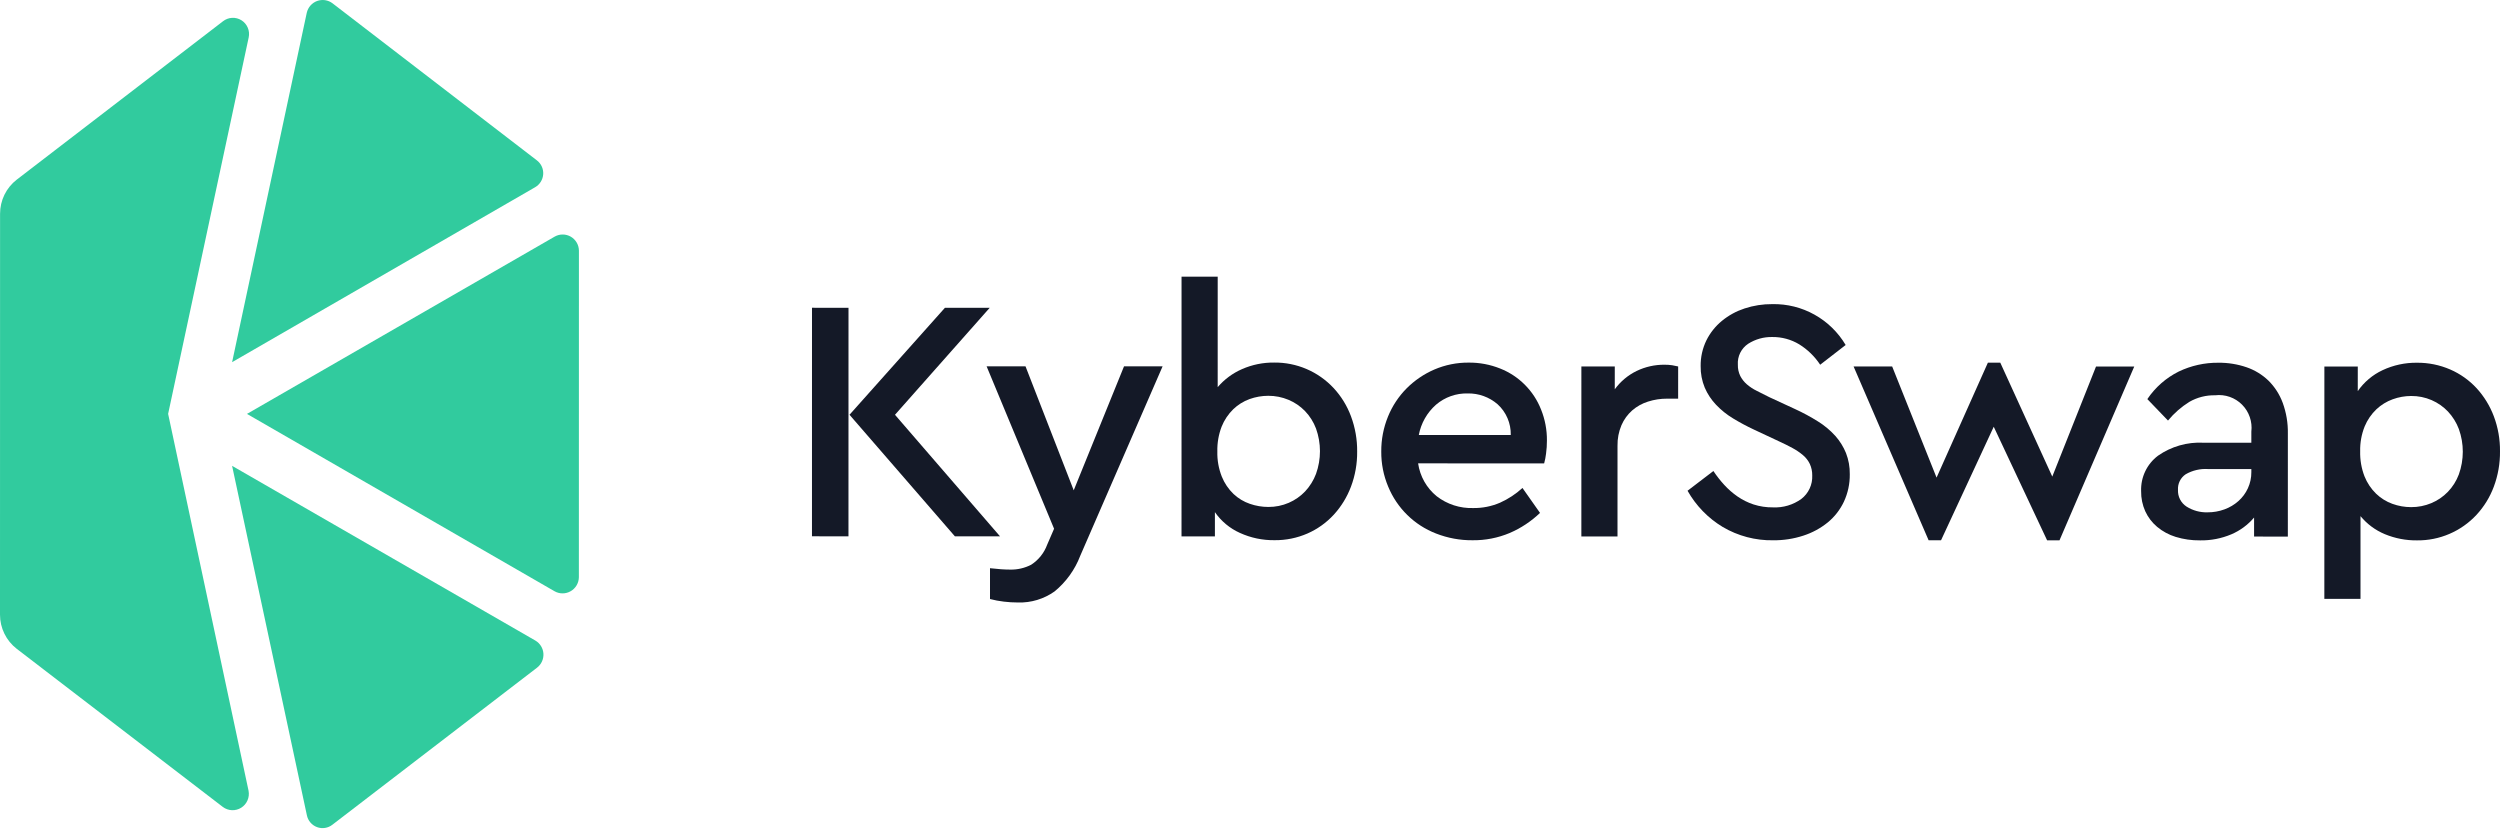
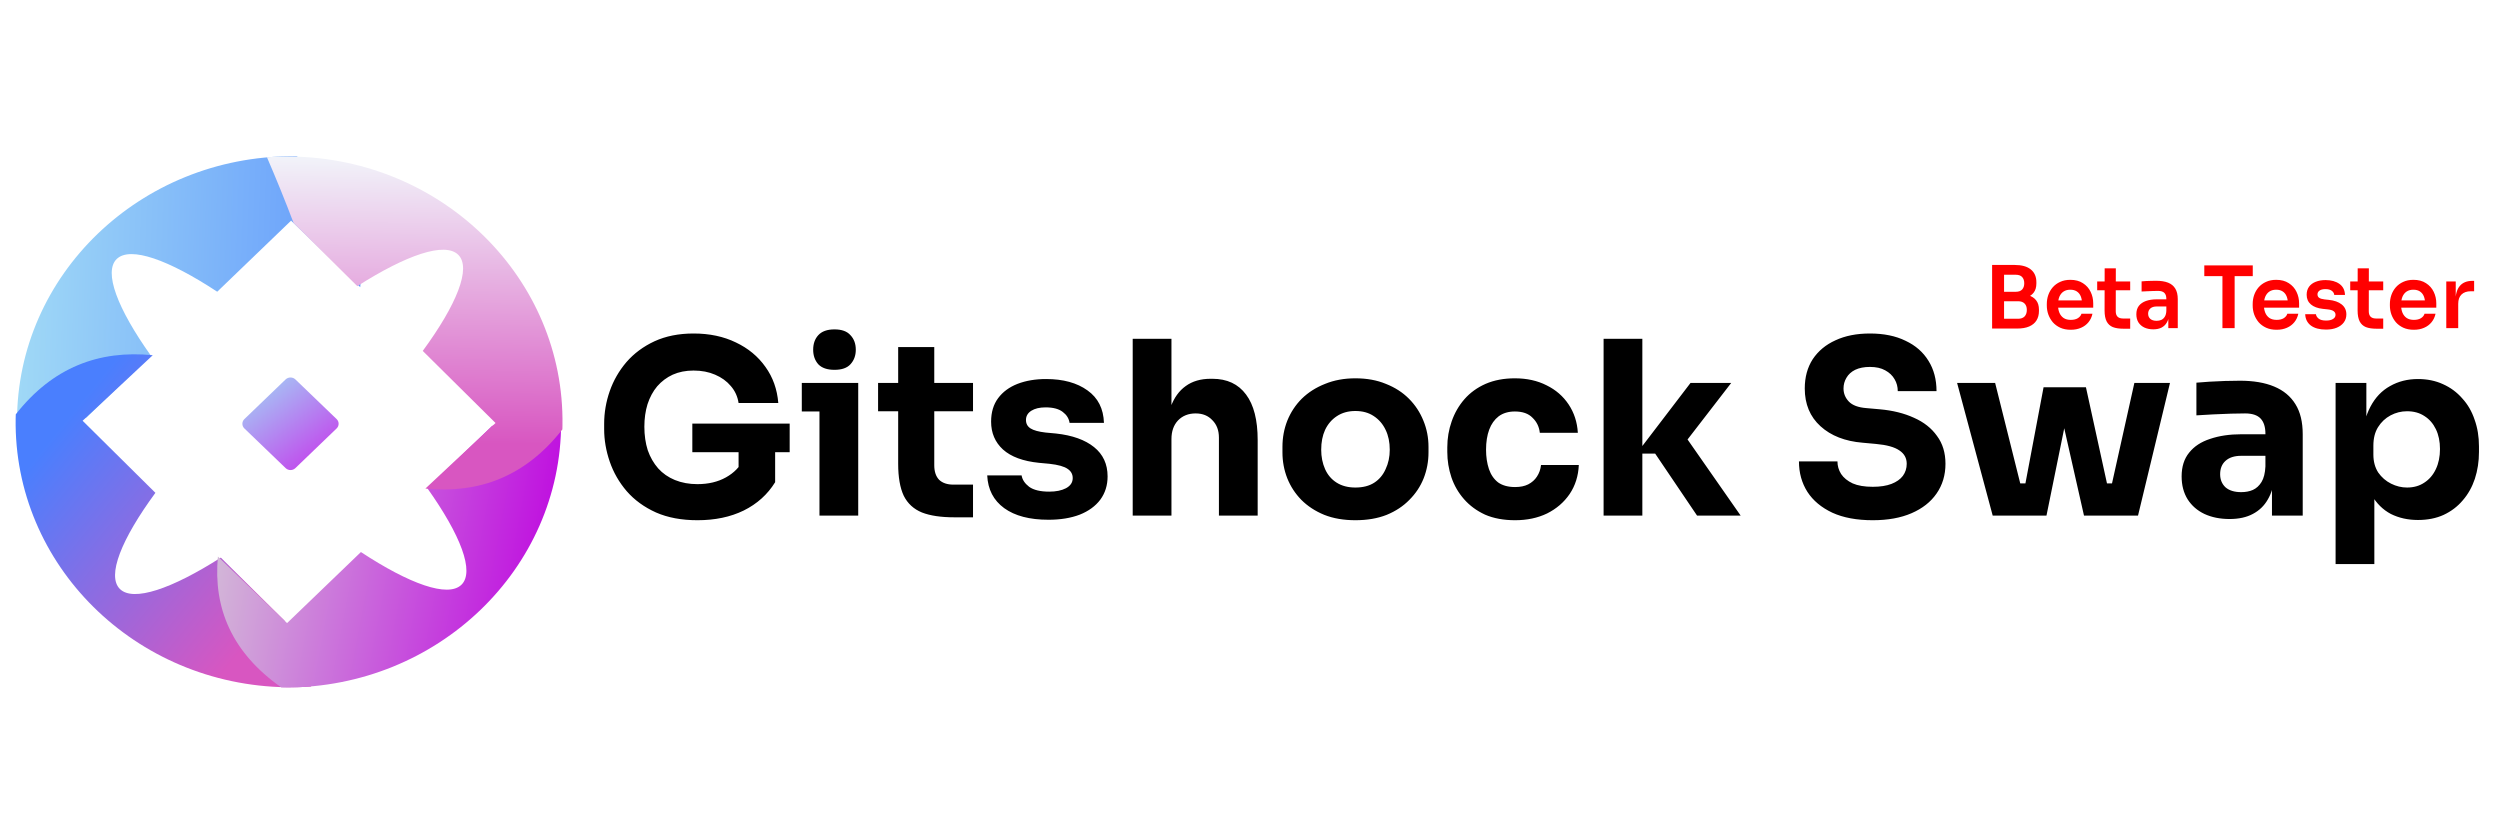
<svg xmlns="http://www.w3.org/2000/svg" width="160" height="53" viewBox="0 0 160 53" fill="none">
-   <path d="M15.806 26.49L35.491 37.84C35.649 37.93 35.827 37.977 36.008 37.976C36.188 37.975 36.366 37.928 36.523 37.837C36.68 37.747 36.811 37.617 36.903 37.461C36.995 37.304 37.045 37.126 37.048 36.944L37.051 16.042C37.049 15.86 37 15.681 36.908 15.524C36.816 15.367 36.685 15.237 36.528 15.146C36.371 15.056 36.193 15.008 36.012 15.008C35.831 15.008 35.652 15.055 35.495 15.146L15.806 26.49Z" fill="#31CB9E" />
-   <path d="M34.348 10.254L21.28 0.211C21.141 0.105 20.977 0.037 20.805 0.011C20.632 -0.014 20.456 0.004 20.292 0.064C20.129 0.125 19.983 0.225 19.867 0.357C19.752 0.489 19.672 0.647 19.633 0.818L14.855 23.178L34.242 11.986C34.392 11.901 34.518 11.78 34.609 11.634C34.701 11.488 34.754 11.321 34.765 11.149C34.776 10.976 34.743 10.804 34.67 10.648C34.597 10.491 34.486 10.356 34.348 10.254Z" fill="#31CB9E" />
-   <path d="M21.271 52.784L34.372 42.73C34.508 42.626 34.616 42.489 34.686 42.334C34.757 42.178 34.789 42.007 34.779 41.835C34.768 41.664 34.716 41.498 34.627 41.352C34.537 41.206 34.414 41.085 34.267 40.998L14.854 29.814L19.64 52.176C19.674 52.347 19.752 52.507 19.866 52.64C19.979 52.772 20.124 52.874 20.288 52.935C20.451 52.996 20.627 53.014 20.799 52.987C20.971 52.961 21.133 52.891 21.271 52.784Z" fill="#31CB9E" />
-   <path d="M10.76 26.488L15.916 2.396C15.961 2.188 15.94 1.97 15.857 1.774C15.775 1.577 15.634 1.411 15.454 1.298C15.274 1.185 15.063 1.13 14.851 1.142C14.639 1.154 14.436 1.231 14.269 1.363L1.077 11.493C0.743 11.75 0.472 12.081 0.286 12.46C0.1 12.84 0.004 13.257 0.004 13.68L4.37658e-06 39.337C-0.001 39.76 0.096 40.178 0.282 40.557C0.468 40.937 0.738 41.268 1.072 41.525L14.261 51.644C14.429 51.77 14.631 51.843 14.841 51.852C15.05 51.861 15.258 51.806 15.436 51.695C15.614 51.583 15.755 51.42 15.839 51.226C15.923 51.033 15.947 50.819 15.908 50.611L10.76 26.488Z" fill="#31CB9E" />
-   <path d="M113.428 19.464C114.37 19.445 115.301 19.676 116.125 20.136C116.95 20.595 117.639 21.266 118.122 22.08L116.491 23.343C116.143 22.814 115.684 22.368 115.146 22.035C114.627 21.723 114.032 21.562 113.427 21.569C112.882 21.557 112.345 21.707 111.884 22.001C111.666 22.146 111.49 22.346 111.373 22.582C111.257 22.817 111.205 23.079 111.223 23.342C111.216 23.591 111.269 23.838 111.377 24.062C111.482 24.264 111.624 24.445 111.795 24.594C111.99 24.761 112.204 24.903 112.435 25.015C112.684 25.141 112.956 25.278 113.25 25.425L114.881 26.179C115.39 26.412 115.884 26.678 116.358 26.977C116.766 27.23 117.137 27.54 117.46 27.897C117.748 28.221 117.979 28.592 118.143 28.994C118.31 29.425 118.393 29.884 118.386 30.346C118.395 30.954 118.266 31.556 118.01 32.108C117.767 32.623 117.413 33.077 116.974 33.437C116.512 33.811 115.985 34.096 115.42 34.279C114.797 34.483 114.146 34.584 113.491 34.578C112.354 34.599 111.232 34.304 110.251 33.724C109.315 33.16 108.541 32.362 108.003 31.408L109.657 30.145C109.865 30.458 110.097 30.755 110.351 31.032C110.605 31.31 110.89 31.559 111.199 31.774C111.515 31.992 111.86 32.164 112.224 32.284C112.626 32.414 113.047 32.477 113.47 32.472C114.119 32.503 114.76 32.312 115.288 31.93C115.514 31.755 115.696 31.528 115.817 31.267C115.938 31.007 115.995 30.721 115.983 30.434C115.988 30.178 115.935 29.924 115.829 29.692C115.723 29.474 115.573 29.281 115.387 29.126C115.179 28.952 114.954 28.8 114.715 28.672C114.458 28.532 114.168 28.388 113.845 28.24L112.236 27.486C111.783 27.274 111.342 27.037 110.914 26.777C110.517 26.538 110.154 26.247 109.834 25.912C109.529 25.593 109.282 25.221 109.106 24.815C108.924 24.377 108.834 23.905 108.842 23.43C108.834 22.862 108.959 22.301 109.206 21.79C109.445 21.307 109.783 20.881 110.198 20.539C110.63 20.184 111.123 19.914 111.653 19.741C112.226 19.553 112.825 19.459 113.428 19.464Z" fill="#141927" />
-   <path d="M131.346 30.502L134.146 23.456L136.593 23.456L131.808 34.58H131.015L127.599 27.311L124.226 34.579H123.432L118.629 23.453L121.098 23.453L123.94 30.567L127.225 23.211H128.018L131.346 30.502Z" fill="#141927" />
-   <path d="M141.971 23.215C142.585 23.208 143.197 23.305 143.778 23.504C144.301 23.683 144.778 23.974 145.178 24.357C145.582 24.757 145.894 25.241 146.092 25.776C146.324 26.41 146.436 27.083 146.423 27.759L146.422 34.341L144.261 34.34V33.122C143.867 33.589 143.368 33.957 142.807 34.196C142.172 34.464 141.489 34.596 140.801 34.584C140.275 34.59 139.75 34.515 139.247 34.362C138.812 34.229 138.407 34.011 138.057 33.719C137.733 33.447 137.473 33.106 137.296 32.721C137.116 32.318 137.025 31.879 137.032 31.436C137.016 30.998 137.105 30.562 137.294 30.166C137.482 29.771 137.763 29.427 138.112 29.165C138.964 28.571 139.987 28.279 141.022 28.334L144.086 28.335L144.086 27.625C144.124 27.311 144.089 26.992 143.986 26.692C143.883 26.393 143.714 26.121 143.491 25.897C143.268 25.673 142.998 25.503 142.7 25.399C142.402 25.295 142.085 25.261 141.772 25.298C141.193 25.285 140.622 25.43 140.119 25.719C139.602 26.041 139.14 26.445 138.752 26.916L137.43 25.542C137.936 24.79 138.627 24.183 139.436 23.78C140.228 23.4 141.094 23.207 141.971 23.215ZM141.286 32.789C141.654 32.791 142.02 32.727 142.366 32.6C142.694 32.481 142.997 32.301 143.258 32.069C143.515 31.841 143.722 31.562 143.865 31.249C144.013 30.926 144.089 30.574 144.086 30.218V30.019L141.308 30.019C140.812 29.988 140.318 30.104 139.887 30.351C139.724 30.459 139.593 30.608 139.506 30.783C139.419 30.958 139.379 31.153 139.391 31.348C139.38 31.56 139.426 31.771 139.522 31.96C139.619 32.149 139.764 32.308 139.941 32.423C140.343 32.676 140.811 32.804 141.286 32.789H141.286Z" fill="#141927" />
-   <path d="M154.689 23.215C155.42 23.209 156.145 23.356 156.816 23.648C157.454 23.925 158.028 24.333 158.502 24.845C158.98 25.367 159.354 25.977 159.604 26.64C159.874 27.358 160.008 28.121 160 28.889C160.007 29.661 159.873 30.427 159.603 31.15C159.354 31.819 158.975 32.433 158.49 32.956C158.003 33.477 157.413 33.891 156.759 34.171C156.104 34.452 155.399 34.592 154.687 34.584C153.981 34.592 153.279 34.456 152.626 34.185C152.022 33.934 151.489 33.538 151.072 33.032L151.072 38.328L148.758 38.328L148.76 23.458L150.898 23.458L150.897 25.032C151.299 24.452 151.847 23.989 152.485 23.691C153.175 23.368 153.928 23.205 154.689 23.215ZM154.314 25.343C153.912 25.344 153.513 25.415 153.135 25.553C152.746 25.693 152.389 25.912 152.088 26.196C151.765 26.505 151.509 26.878 151.338 27.292C151.135 27.799 151.038 28.342 151.051 28.888C151.038 29.433 151.131 29.975 151.327 30.483C151.493 30.901 151.744 31.278 152.065 31.592C152.364 31.881 152.72 32.104 153.111 32.245C153.497 32.385 153.903 32.457 154.313 32.456C154.755 32.459 155.194 32.372 155.602 32.202C156 32.036 156.36 31.791 156.661 31.481C156.969 31.16 157.209 30.78 157.366 30.363C157.703 29.424 157.704 28.398 157.367 27.459C157.21 27.044 156.974 26.664 156.672 26.34C156.376 26.028 156.02 25.78 155.626 25.609C155.212 25.429 154.765 25.339 154.314 25.343V25.343Z" fill="#141927" />
-   <path d="M54.302 34.324L51.966 34.323L51.968 19.697L54.304 19.698L54.302 34.324ZM57.279 26.546L64.001 34.325L61.113 34.325L54.369 26.545L60.476 19.698L63.342 19.699L57.279 26.546Z" fill="#141927" />
-   <path d="M69.136 35.569C68.796 36.46 68.229 37.247 67.493 37.851C66.808 38.337 65.984 38.586 65.146 38.559C64.844 38.559 64.542 38.54 64.242 38.504C63.945 38.469 63.65 38.413 63.36 38.338V36.365C63.625 36.395 63.86 36.417 64.066 36.432C64.272 36.446 64.47 36.454 64.661 36.454C65.124 36.463 65.582 36.356 65.994 36.144C66.466 35.839 66.826 35.388 67.02 34.859L67.461 33.84L63.143 23.445L65.633 23.446L68.718 31.38L71.937 23.447L74.406 23.447L69.136 35.569Z" fill="#141927" />
-   <path d="M77.932 24.777C78.357 24.28 78.888 23.886 79.486 23.625C80.136 23.339 80.838 23.195 81.547 23.204C82.259 23.196 82.964 23.337 83.618 23.617C84.273 23.898 84.862 24.312 85.349 24.833C85.835 25.356 86.213 25.97 86.462 26.64C86.731 27.362 86.866 28.129 86.858 28.9C86.866 29.668 86.732 30.431 86.461 31.149C86.211 31.813 85.837 32.422 85.359 32.944C84.888 33.454 84.318 33.861 83.684 34.141C83.016 34.433 82.295 34.58 81.568 34.572C80.804 34.582 80.048 34.423 79.353 34.106C78.71 33.818 78.157 33.358 77.754 32.777V34.328L75.617 34.328L75.619 17.707L77.933 17.707L77.932 24.777ZM81.172 25.331C80.763 25.331 80.356 25.402 79.971 25.541C79.58 25.683 79.223 25.906 78.924 26.195C78.603 26.509 78.352 26.886 78.185 27.303C77.99 27.811 77.896 28.354 77.91 28.899C77.896 29.448 77.994 29.995 78.196 30.505C78.365 30.924 78.62 31.302 78.945 31.614C79.245 31.897 79.602 32.112 79.992 32.245C80.371 32.377 80.77 32.444 81.171 32.445C81.622 32.449 82.069 32.358 82.483 32.179C82.877 32.009 83.233 31.76 83.53 31.448C83.832 31.124 84.068 30.744 84.225 30.329C84.562 29.391 84.562 28.364 84.225 27.426C84.068 27.009 83.828 26.628 83.52 26.307C83.219 25.997 82.859 25.752 82.462 25.587C82.053 25.416 81.615 25.329 81.172 25.331V25.331Z" fill="#141927" />
-   <path d="M94.001 23.207C94.687 23.201 95.368 23.329 96.006 23.584C96.599 23.817 97.138 24.171 97.589 24.623C98.04 25.075 98.394 25.615 98.628 26.211C98.882 26.841 99.009 27.515 99.003 28.194C99.004 28.476 98.985 28.757 98.947 29.036C98.922 29.246 98.881 29.453 98.826 29.657L90.759 29.655C90.878 30.483 91.303 31.235 91.95 31.761C92.618 32.276 93.443 32.542 94.285 32.515C94.876 32.523 95.462 32.406 96.004 32.172C96.529 31.936 97.013 31.618 97.438 31.23L98.561 32.826C97.996 33.367 97.339 33.802 96.622 34.111C95.868 34.428 95.058 34.586 94.241 34.576C93.442 34.583 92.649 34.436 91.904 34.144C91.218 33.878 90.592 33.475 90.066 32.959C89.539 32.442 89.123 31.823 88.842 31.14C88.545 30.432 88.395 29.67 88.401 28.902C88.395 28.134 88.541 27.373 88.831 26.663C89.105 25.988 89.509 25.374 90.021 24.858C90.531 24.346 91.134 23.936 91.796 23.65C92.492 23.351 93.243 23.2 94.001 23.207ZM93.933 25.18C93.192 25.161 92.471 25.417 91.906 25.9C91.333 26.404 90.945 27.086 90.804 27.838L96.689 27.839C96.697 27.468 96.626 27.1 96.479 26.76C96.333 26.419 96.115 26.114 95.84 25.867C95.31 25.411 94.631 25.166 93.933 25.18Z" fill="#141927" />
-   <path d="M106.52 23.342C106.686 23.34 106.852 23.352 107.016 23.375C107.156 23.397 107.284 23.423 107.402 23.453L107.401 25.514L106.696 25.514C106.281 25.512 105.868 25.575 105.473 25.702C105.1 25.818 104.755 26.011 104.459 26.267C104.165 26.527 103.932 26.848 103.775 27.209C103.598 27.625 103.512 28.075 103.521 28.527L103.52 34.333L101.207 34.333L101.208 23.452L103.346 23.452L103.345 24.915C103.709 24.414 104.19 24.011 104.746 23.741C105.3 23.474 105.906 23.338 106.52 23.342Z" fill="#141927" />
+   <path d="M44.634 33.294C43.621 33.294 42.738 33.129 41.983 32.798C41.229 32.458 40.604 32.003 40.108 31.434C39.622 30.866 39.261 30.236 39.023 29.544C38.785 28.851 38.666 28.159 38.666 27.466V27.125C38.666 26.413 38.785 25.715 39.023 25.033C39.261 24.351 39.617 23.731 40.093 23.173C40.578 22.615 41.178 22.171 41.891 21.84C42.614 21.509 43.446 21.344 44.386 21.344C45.409 21.344 46.313 21.535 47.099 21.918C47.884 22.29 48.514 22.811 48.989 23.483C49.465 24.144 49.739 24.914 49.811 25.793H47.269C47.207 25.379 47.042 25.017 46.773 24.707C46.515 24.398 46.179 24.155 45.766 23.979C45.362 23.803 44.903 23.715 44.386 23.715C43.89 23.715 43.446 23.803 43.053 23.979C42.671 24.155 42.34 24.403 42.061 24.723C41.792 25.043 41.586 25.426 41.441 25.87C41.307 26.304 41.239 26.785 41.239 27.311C41.239 27.859 41.312 28.36 41.456 28.815C41.611 29.259 41.834 29.647 42.123 29.977C42.412 30.298 42.769 30.546 43.193 30.721C43.627 30.897 44.107 30.985 44.634 30.985C45.337 30.985 45.946 30.84 46.463 30.551C46.98 30.262 47.352 29.879 47.579 29.404L47.269 31.14V28.443H49.609V30.861C49.124 31.646 48.452 32.251 47.594 32.675C46.747 33.088 45.76 33.294 44.634 33.294ZM44.309 28.939V27.11H50.539V28.939H44.309ZM52.446 33V24.506H54.926V33H52.446ZM51.315 26.335V24.506H54.926V26.335H51.315ZM53.407 23.669C52.942 23.669 52.596 23.55 52.369 23.312C52.152 23.064 52.043 22.755 52.043 22.383C52.043 22 52.152 21.69 52.369 21.453C52.596 21.204 52.942 21.081 53.407 21.081C53.872 21.081 54.213 21.204 54.43 21.453C54.657 21.69 54.771 22 54.771 22.383C54.771 22.755 54.657 23.064 54.43 23.312C54.213 23.55 53.872 23.669 53.407 23.669ZM61.079 33.108C60.222 33.108 59.529 33.005 59.002 32.798C58.475 32.581 58.088 32.225 57.84 31.729C57.602 31.223 57.483 30.541 57.483 29.683V22.212H59.793V29.776C59.793 30.179 59.896 30.489 60.103 30.706C60.32 30.913 60.625 31.016 61.017 31.016H62.273V33.108H61.079ZM56.197 26.32V24.506H62.273V26.32H56.197ZM67.104 33.264C65.895 33.264 64.95 33.016 64.267 32.52C63.586 32.023 63.224 31.326 63.182 30.427H65.383C65.425 30.696 65.585 30.939 65.864 31.155C66.153 31.362 66.582 31.465 67.15 31.465C67.585 31.465 67.941 31.393 68.22 31.248C68.509 31.093 68.654 30.877 68.654 30.598C68.654 30.349 68.546 30.153 68.329 30.009C68.112 29.854 67.724 29.745 67.166 29.683L66.499 29.621C65.477 29.518 64.707 29.233 64.19 28.768C63.684 28.303 63.431 27.709 63.431 26.986C63.431 26.387 63.58 25.886 63.88 25.483C64.18 25.079 64.593 24.775 65.12 24.568C65.657 24.361 66.267 24.258 66.949 24.258C68.044 24.258 68.928 24.501 69.6 24.986C70.271 25.462 70.623 26.154 70.653 27.064H68.453C68.411 26.785 68.266 26.552 68.019 26.366C67.77 26.17 67.404 26.072 66.918 26.072C66.536 26.072 66.231 26.144 66.004 26.288C65.776 26.433 65.662 26.63 65.662 26.878C65.662 27.115 65.761 27.296 65.957 27.42C66.153 27.544 66.474 27.632 66.918 27.683L67.585 27.745C68.628 27.859 69.439 28.148 70.018 28.613C70.597 29.078 70.886 29.704 70.886 30.489C70.886 31.057 70.731 31.553 70.421 31.977C70.111 32.39 69.672 32.711 69.103 32.938C68.535 33.155 67.869 33.264 67.104 33.264ZM72.493 33V21.685H74.973V28.21H74.601C74.601 27.353 74.709 26.63 74.926 26.041C75.143 25.451 75.464 25.007 75.887 24.707C76.311 24.398 76.843 24.242 77.484 24.242H77.592C78.533 24.242 79.251 24.578 79.747 25.25C80.243 25.911 80.491 26.883 80.491 28.164V33H78.011V28.009C78.011 27.544 77.871 27.172 77.592 26.893C77.324 26.604 76.967 26.459 76.523 26.459C76.058 26.459 75.681 26.609 75.391 26.909C75.112 27.208 74.973 27.606 74.973 28.102V33H72.493ZM86.743 33.294C85.999 33.294 85.337 33.181 84.759 32.953C84.18 32.716 83.689 32.395 83.286 31.992C82.894 31.59 82.594 31.13 82.387 30.613C82.18 30.086 82.077 29.533 82.077 28.954V28.598C82.077 28.009 82.18 27.451 82.387 26.924C82.604 26.387 82.914 25.916 83.317 25.514C83.731 25.11 84.227 24.795 84.805 24.568C85.384 24.33 86.03 24.212 86.743 24.212C87.476 24.212 88.127 24.33 88.696 24.568C89.274 24.795 89.765 25.11 90.168 25.514C90.571 25.916 90.881 26.387 91.098 26.924C91.315 27.451 91.424 28.009 91.424 28.598V28.954C91.424 29.533 91.32 30.086 91.114 30.613C90.907 31.13 90.602 31.59 90.199 31.992C89.806 32.395 89.321 32.716 88.742 32.953C88.163 33.181 87.497 33.294 86.743 33.294ZM86.743 31.202C87.228 31.202 87.631 31.099 87.952 30.892C88.272 30.685 88.515 30.396 88.68 30.024C88.856 29.652 88.944 29.239 88.944 28.784C88.944 28.298 88.856 27.875 88.68 27.513C88.504 27.141 88.251 26.846 87.921 26.63C87.6 26.413 87.208 26.304 86.743 26.304C86.288 26.304 85.895 26.413 85.565 26.63C85.234 26.846 84.981 27.141 84.805 27.513C84.64 27.875 84.557 28.298 84.557 28.784C84.557 29.239 84.64 29.652 84.805 30.024C84.971 30.396 85.219 30.685 85.549 30.892C85.88 31.099 86.278 31.202 86.743 31.202ZM96.967 33.294C96.234 33.294 95.593 33.176 95.045 32.938C94.508 32.69 94.059 32.359 93.697 31.946C93.335 31.533 93.067 31.068 92.891 30.551C92.715 30.024 92.627 29.482 92.627 28.924V28.629C92.627 28.05 92.72 27.497 92.906 26.971C93.092 26.433 93.366 25.958 93.728 25.544C94.09 25.131 94.539 24.806 95.076 24.568C95.624 24.33 96.249 24.212 96.952 24.212C97.717 24.212 98.393 24.361 98.982 24.661C99.571 24.95 100.042 25.358 100.393 25.886C100.744 26.413 100.941 27.017 100.982 27.699H98.548C98.507 27.317 98.352 26.996 98.083 26.738C97.825 26.469 97.448 26.335 96.952 26.335C96.539 26.335 96.192 26.438 95.913 26.645C95.645 26.852 95.443 27.136 95.309 27.497C95.175 27.859 95.107 28.288 95.107 28.784C95.107 29.239 95.169 29.652 95.293 30.024C95.417 30.386 95.614 30.67 95.882 30.877C96.161 31.073 96.523 31.171 96.967 31.171C97.298 31.171 97.577 31.114 97.804 31C98.042 30.877 98.228 30.711 98.362 30.505C98.507 30.288 98.595 30.04 98.626 29.761H101.044C101.013 30.463 100.817 31.083 100.455 31.62C100.093 32.148 99.613 32.561 99.013 32.861C98.414 33.15 97.732 33.294 96.967 33.294ZM108.613 33L105.932 29.032H104.738L108.195 24.506H110.799L107.544 28.722L107.575 27.513L111.403 33H108.613ZM102.63 33V21.685H105.11V33H102.63ZM119.86 33.294C118.837 33.294 117.975 33.134 117.272 32.814C116.569 32.483 116.037 32.039 115.675 31.481C115.314 30.913 115.133 30.262 115.133 29.528H117.597C117.597 29.817 117.675 30.086 117.83 30.334C117.995 30.582 118.243 30.784 118.574 30.939C118.905 31.083 119.333 31.155 119.86 31.155C120.336 31.155 120.734 31.093 121.054 30.97C121.374 30.846 121.617 30.675 121.782 30.458C121.948 30.231 122.03 29.972 122.03 29.683C122.03 29.321 121.875 29.037 121.565 28.831C121.255 28.613 120.754 28.474 120.062 28.412L119.209 28.334C118.083 28.241 117.184 27.89 116.512 27.28C115.841 26.671 115.505 25.865 115.505 24.863C115.505 24.139 115.675 23.514 116.016 22.987C116.368 22.46 116.853 22.057 117.473 21.778C118.093 21.489 118.827 21.344 119.674 21.344C120.563 21.344 121.323 21.499 121.953 21.809C122.594 22.109 123.084 22.538 123.425 23.096C123.766 23.643 123.937 24.289 123.937 25.033H121.457C121.457 24.754 121.39 24.501 121.255 24.273C121.121 24.036 120.92 23.845 120.651 23.7C120.393 23.555 120.067 23.483 119.674 23.483C119.302 23.483 118.987 23.545 118.729 23.669C118.481 23.793 118.295 23.963 118.171 24.18C118.047 24.387 117.985 24.614 117.985 24.863C117.985 25.183 118.099 25.462 118.326 25.7C118.553 25.937 118.925 26.077 119.442 26.118L120.31 26.195C121.137 26.268 121.865 26.449 122.495 26.738C123.126 27.017 123.617 27.404 123.968 27.901C124.33 28.386 124.51 28.98 124.51 29.683C124.51 30.406 124.319 31.042 123.937 31.59C123.565 32.127 123.033 32.545 122.34 32.845C121.648 33.145 120.821 33.294 119.86 33.294ZM129.238 33L130.788 24.785H133.5L135.298 33H133.376L131.532 24.847H132.632L130.974 33H129.238ZM128.649 33L128.633 30.939H130.338L130.354 33H128.649ZM127.533 33L125.254 24.506H127.688L129.811 33H127.533ZM134.012 33L134.027 30.939H135.732V33H134.012ZM134.709 33L136.6 24.506H138.879L136.833 33H134.709ZM145.406 33V30.489H144.987V27.761C144.987 27.327 144.884 27.002 144.677 26.785C144.47 26.567 144.14 26.459 143.685 26.459C143.458 26.459 143.158 26.464 142.786 26.474C142.414 26.485 142.032 26.5 141.639 26.521C141.246 26.542 140.89 26.562 140.57 26.583V24.491C140.807 24.47 141.086 24.449 141.407 24.428C141.727 24.408 142.058 24.392 142.399 24.382C142.74 24.372 143.06 24.366 143.36 24.366C144.228 24.366 144.956 24.491 145.545 24.738C146.144 24.986 146.599 25.364 146.909 25.87C147.219 26.366 147.374 27.007 147.374 27.792V33H145.406ZM142.693 33.217C142.083 33.217 141.546 33.108 141.081 32.892C140.626 32.675 140.27 32.364 140.012 31.962C139.753 31.548 139.624 31.057 139.624 30.489C139.624 29.869 139.784 29.363 140.105 28.97C140.425 28.567 140.874 28.273 141.453 28.087C142.032 27.89 142.698 27.792 143.453 27.792H145.266V29.172H143.437C143.003 29.172 142.667 29.28 142.43 29.497C142.202 29.704 142.089 29.988 142.089 30.349C142.089 30.691 142.202 30.97 142.43 31.186C142.667 31.393 143.003 31.497 143.437 31.497C143.716 31.497 143.964 31.45 144.181 31.357C144.408 31.254 144.594 31.083 144.739 30.846C144.884 30.608 144.966 30.277 144.987 29.854L145.576 30.474C145.524 31.062 145.38 31.558 145.142 31.962C144.915 32.364 144.594 32.675 144.181 32.892C143.778 33.108 143.282 33.217 142.693 33.217ZM149.478 36.1V24.506H151.447V28.18L151.183 28.164C151.225 27.317 151.4 26.604 151.71 26.025C152.02 25.436 152.439 24.997 152.966 24.707C153.493 24.408 154.087 24.258 154.748 24.258C155.337 24.258 155.869 24.366 156.345 24.584C156.83 24.8 157.244 25.105 157.585 25.498C157.936 25.88 158.2 26.335 158.375 26.862C158.561 27.379 158.654 27.947 158.654 28.567V28.924C158.654 29.533 158.566 30.107 158.391 30.644C158.215 31.171 157.957 31.631 157.616 32.023C157.285 32.416 156.877 32.726 156.391 32.953C155.916 33.17 155.368 33.279 154.748 33.279C154.108 33.279 153.529 33.15 153.012 32.892C152.506 32.623 152.098 32.22 151.788 31.683C151.478 31.135 151.307 30.442 151.276 29.605L151.958 30.535V36.1H149.478ZM154.051 31.202C154.474 31.202 154.841 31.099 155.151 30.892C155.472 30.685 155.72 30.396 155.895 30.024C156.071 29.652 156.159 29.223 156.159 28.738C156.159 28.252 156.071 27.828 155.895 27.466C155.72 27.105 155.477 26.826 155.167 26.63C154.857 26.423 154.485 26.32 154.051 26.32C153.679 26.32 153.327 26.407 152.997 26.583C152.666 26.759 152.397 27.012 152.191 27.343C151.994 27.663 151.896 28.055 151.896 28.52V29.094C151.896 29.538 152 29.921 152.206 30.241C152.423 30.551 152.697 30.789 153.028 30.954C153.358 31.119 153.699 31.202 154.051 31.202Z" fill="black" />
+   <path fill-rule="evenodd" clip-rule="evenodd" d="M18.713 10C18.808 10 18.901 10.003 18.995 10.004C22.157 12.229 23.361 15.068 23.056 18.38L18.629 14.122L13.902 18.67C10.791 16.624 8.337 15.742 7.473 16.573C6.609 17.404 7.526 19.764 9.654 22.757L5.518 26.735C4.068 27.265 2.607 27.84 1.158 28.44C1.114 27.949 1.089 27.453 1.089 26.951C1.089 17.589 8.979 10 18.713 10Z" fill="url(#paint0_linear_9_709)" />
+   <path fill-rule="evenodd" clip-rule="evenodd" d="M1.002 26.788C1.003 26.698 1.007 26.608 1.01 26.517C3.369 23.509 6.339 22.392 9.776 22.734L5.287 26.928L9.946 31.541C7.773 34.503 6.821 36.851 7.673 37.694C8.523 38.537 10.991 37.69 14.132 35.687L18.207 39.722C18.739 41.125 19.314 42.537 19.918 43.941C19.406 43.976 18.891 43.991 18.368 43.985C8.637 43.849 0.862 36.15 1.002 26.788Z" fill="url(#paint1_linear_9_709)" />
+   <path fill-rule="evenodd" clip-rule="evenodd" d="M18.288 44C18.194 44 18.1 43.999 18.007 43.997C14.844 41.771 13.64 38.932 13.946 35.62L18.372 39.878L23.099 35.331C26.209 37.376 28.665 38.258 29.528 37.428C30.392 36.596 29.475 34.236 27.348 31.244L31.484 27.266C32.934 26.735 34.395 26.161 35.844 25.56C35.888 26.051 35.912 26.547 35.912 27.05C35.912 36.41 28.021 44 18.288 44Z" fill="url(#paint2_linear_9_709)" />
+   <path fill-rule="evenodd" clip-rule="evenodd" d="M35.998 27.212C35.997 27.302 35.994 27.392 35.992 27.483C33.632 30.493 30.663 31.608 27.225 31.268L31.714 27.072L27.056 22.459C29.227 19.497 30.18 17.149 29.328 16.306C28.477 15.464 26.011 16.311 22.869 18.314L18.793 14.278C18.263 12.876 17.687 11.463 17.083 10.061C17.594 10.024 18.111 10.009 18.632 10.017C28.365 10.151 36.139 17.851 35.998 27.212Z" fill="url(#paint3_linear_9_709)" />
+   <path fill-rule="evenodd" clip-rule="evenodd" d="M15.641 26.821L18.28 24.282C18.452 24.118 18.732 24.118 18.904 24.282L21.543 26.821C21.715 26.985 21.715 27.256 21.543 27.421L18.904 29.959C18.733 30.125 18.452 30.125 18.28 29.959L15.641 27.421C15.469 27.256 15.469 26.985 15.641 26.821Z" fill="url(#paint4_linear_9_709)" />
+   <path d="M128.15 21.027V20.401H129.156C129.339 20.401 129.479 20.351 129.574 20.252C129.669 20.149 129.717 20.01 129.717 19.834C129.717 19.658 129.669 19.522 129.574 19.427C129.479 19.328 129.339 19.279 129.156 19.279H128.15V18.8H129.101C129.369 18.8 129.607 18.833 129.816 18.899C130.029 18.961 130.194 19.068 130.311 19.218C130.432 19.368 130.493 19.57 130.493 19.823V19.9C130.493 20.138 130.439 20.342 130.333 20.511C130.23 20.675 130.075 20.804 129.866 20.895C129.66 20.983 129.405 21.027 129.101 21.027H128.15ZM127.495 21.027V16.957H128.26V21.027H127.495ZM128.15 19.152V18.674H129.008C129.195 18.674 129.332 18.624 129.42 18.525C129.508 18.426 129.552 18.294 129.552 18.129C129.552 17.964 129.508 17.832 129.42 17.733C129.332 17.634 129.195 17.584 129.008 17.584H128.15V16.957H128.936C129.391 16.957 129.735 17.053 129.97 17.244C130.208 17.434 130.328 17.707 130.328 18.063V18.14C130.328 18.389 130.267 18.589 130.146 18.739C130.029 18.886 129.866 18.992 129.657 19.058C129.448 19.121 129.207 19.152 128.936 19.152H128.15ZM132.531 21.105C132.274 21.105 132.049 21.061 131.854 20.973C131.664 20.884 131.504 20.767 131.376 20.62C131.251 20.47 131.156 20.303 131.09 20.12C131.027 19.937 130.996 19.75 130.996 19.559V19.454C130.996 19.256 131.027 19.066 131.09 18.883C131.156 18.695 131.251 18.53 131.376 18.387C131.504 18.241 131.662 18.125 131.849 18.041C132.036 17.953 132.252 17.909 132.498 17.909C132.82 17.909 133.09 17.98 133.306 18.123C133.526 18.263 133.691 18.448 133.801 18.679C133.911 18.906 133.966 19.152 133.966 19.416V19.691H131.321V19.224H133.488L133.251 19.454C133.251 19.264 133.224 19.101 133.169 18.965C133.114 18.829 133.029 18.725 132.916 18.651C132.806 18.578 132.666 18.541 132.498 18.541C132.329 18.541 132.186 18.58 132.069 18.657C131.951 18.734 131.862 18.846 131.799 18.992C131.741 19.136 131.711 19.308 131.711 19.509C131.711 19.697 131.741 19.863 131.799 20.01C131.858 20.153 131.948 20.267 132.069 20.351C132.19 20.432 132.344 20.472 132.531 20.472C132.718 20.472 132.87 20.435 132.987 20.362C133.105 20.285 133.18 20.192 133.213 20.081H133.917C133.873 20.287 133.788 20.466 133.664 20.62C133.539 20.774 133.38 20.894 133.185 20.978C132.995 21.062 132.776 21.105 132.531 21.105ZM135.903 21.038C135.628 21.038 135.401 21.004 135.221 20.934C135.045 20.861 134.913 20.74 134.825 20.571C134.737 20.399 134.693 20.168 134.693 19.878L134.698 17.172H135.413L135.408 19.927C135.408 20.074 135.446 20.188 135.523 20.268C135.604 20.346 135.718 20.384 135.864 20.384H136.332V21.038H135.903ZM134.22 18.575V18.014H136.332V18.575H134.22ZM138.772 21V20.114H138.646V19.13C138.646 18.958 138.604 18.829 138.519 18.745C138.435 18.661 138.305 18.619 138.129 18.619C138.037 18.619 137.927 18.62 137.799 18.624C137.67 18.628 137.54 18.633 137.408 18.64C137.28 18.644 137.164 18.65 137.062 18.657V18.008C137.146 18.001 137.241 17.993 137.348 17.986C137.454 17.979 137.562 17.975 137.672 17.975C137.786 17.971 137.892 17.97 137.991 17.97C138.299 17.97 138.554 18.01 138.756 18.09C138.961 18.171 139.115 18.298 139.218 18.47C139.324 18.642 139.377 18.868 139.377 19.146V21H138.772ZM137.81 21.077C137.593 21.077 137.403 21.038 137.238 20.962C137.076 20.884 136.95 20.774 136.858 20.631C136.77 20.488 136.726 20.316 136.726 20.114C136.726 19.895 136.779 19.715 136.886 19.576C136.996 19.436 137.148 19.332 137.342 19.262C137.54 19.192 137.771 19.157 138.035 19.157H138.728V19.614H138.024C137.848 19.614 137.713 19.658 137.617 19.746C137.526 19.83 137.48 19.94 137.48 20.076C137.48 20.212 137.526 20.322 137.617 20.406C137.713 20.49 137.848 20.532 138.024 20.532C138.131 20.532 138.228 20.514 138.316 20.477C138.407 20.437 138.483 20.371 138.541 20.279C138.604 20.184 138.638 20.056 138.646 19.895L138.833 20.109C138.814 20.318 138.763 20.494 138.679 20.637C138.598 20.78 138.484 20.89 138.338 20.967C138.195 21.04 138.019 21.077 137.81 21.077ZM142.236 21V17.562H143.017V21H142.236ZM141.075 17.672V16.985H144.177V17.672H141.075ZM145.706 21.105C145.449 21.105 145.224 21.061 145.03 20.973C144.839 20.884 144.679 20.767 144.551 20.62C144.426 20.47 144.331 20.303 144.265 20.12C144.203 19.937 144.172 19.75 144.172 19.559V19.454C144.172 19.256 144.203 19.066 144.265 18.883C144.331 18.695 144.426 18.53 144.551 18.387C144.679 18.241 144.837 18.125 145.024 18.041C145.211 17.953 145.427 17.909 145.673 17.909C145.996 17.909 146.265 17.98 146.482 18.123C146.702 18.263 146.867 18.448 146.977 18.679C147.087 18.906 147.142 19.152 147.142 19.416V19.691H144.496V19.224H146.663L146.427 19.454C146.427 19.264 146.399 19.101 146.344 18.965C146.289 18.829 146.205 18.725 146.091 18.651C145.981 18.578 145.842 18.541 145.673 18.541C145.504 18.541 145.361 18.58 145.244 18.657C145.127 18.734 145.037 18.846 144.975 18.992C144.916 19.136 144.887 19.308 144.887 19.509C144.887 19.697 144.916 19.863 144.975 20.01C145.033 20.153 145.123 20.267 145.244 20.351C145.365 20.432 145.519 20.472 145.706 20.472C145.893 20.472 146.045 20.435 146.163 20.362C146.28 20.285 146.355 20.192 146.388 20.081H147.092C147.048 20.287 146.964 20.466 146.839 20.62C146.714 20.774 146.555 20.894 146.361 20.978C146.17 21.062 145.952 21.105 145.706 21.105ZM148.864 21.093C148.453 21.093 148.13 21.007 147.896 20.835C147.665 20.659 147.544 20.417 147.533 20.109H148.22C148.231 20.212 148.288 20.305 148.391 20.39C148.493 20.474 148.655 20.516 148.875 20.516C149.058 20.516 149.203 20.483 149.309 20.417C149.419 20.351 149.474 20.261 149.474 20.148C149.474 20.049 149.432 19.97 149.348 19.911C149.267 19.852 149.128 19.814 148.93 19.796L148.666 19.768C148.332 19.731 148.075 19.636 147.896 19.482C147.716 19.328 147.626 19.123 147.626 18.866C147.626 18.661 147.678 18.488 147.78 18.349C147.883 18.21 148.024 18.105 148.204 18.035C148.387 17.962 148.596 17.925 148.831 17.925C149.197 17.925 149.494 18.006 149.722 18.168C149.949 18.329 150.068 18.565 150.079 18.877H149.392C149.384 18.774 149.333 18.686 149.238 18.613C149.142 18.54 149.005 18.503 148.825 18.503C148.664 18.503 148.539 18.534 148.451 18.596C148.363 18.659 148.319 18.739 148.319 18.838C148.319 18.934 148.354 19.007 148.424 19.058C148.497 19.11 148.614 19.145 148.776 19.163L149.04 19.191C149.392 19.227 149.667 19.324 149.865 19.482C150.066 19.64 150.167 19.852 150.167 20.12C150.167 20.318 150.112 20.49 150.002 20.637C149.896 20.78 149.746 20.892 149.551 20.973C149.357 21.053 149.128 21.093 148.864 21.093ZM152.097 21.038C151.822 21.038 151.594 21.004 151.415 20.934C151.239 20.861 151.107 20.74 151.019 20.571C150.931 20.399 150.887 20.168 150.887 19.878L150.892 17.172H151.607L151.602 19.927C151.602 20.074 151.64 20.188 151.717 20.268C151.798 20.346 151.912 20.384 152.058 20.384H152.526V21.038H152.097ZM150.414 18.575V18.014H152.526V18.575H150.414ZM154.488 21.105C154.231 21.105 154.006 21.061 153.811 20.973C153.621 20.884 153.461 20.767 153.333 20.62C153.208 20.47 153.113 20.303 153.047 20.12C152.984 19.937 152.953 19.75 152.953 19.559V19.454C152.953 19.256 152.984 19.066 153.047 18.883C153.113 18.695 153.208 18.53 153.333 18.387C153.461 18.241 153.619 18.125 153.806 18.041C153.993 17.953 154.209 17.909 154.455 17.909C154.777 17.909 155.047 17.98 155.263 18.123C155.483 18.263 155.648 18.448 155.758 18.679C155.868 18.906 155.923 19.152 155.923 19.416V19.691H153.278V19.224H155.445L155.208 19.454C155.208 19.264 155.181 19.101 155.126 18.965C155.071 18.829 154.986 18.725 154.873 18.651C154.763 18.578 154.623 18.541 154.455 18.541C154.286 18.541 154.143 18.58 154.026 18.657C153.908 18.734 153.819 18.846 153.756 18.992C153.698 19.136 153.668 19.308 153.668 19.509C153.668 19.697 153.698 19.863 153.756 20.01C153.815 20.153 153.905 20.267 154.026 20.351C154.147 20.432 154.301 20.472 154.488 20.472C154.675 20.472 154.827 20.435 154.944 20.362C155.062 20.285 155.137 20.192 155.17 20.081H155.874C155.83 20.287 155.745 20.466 155.621 20.62C155.496 20.774 155.337 20.894 155.142 20.978C154.952 21.062 154.733 21.105 154.488 21.105ZM156.562 21V18.014H157.167V19.279H157.15C157.15 18.849 157.242 18.525 157.425 18.305C157.609 18.085 157.878 17.975 158.234 17.975H158.344V18.64H158.135C157.878 18.64 157.678 18.71 157.535 18.849C157.396 18.985 157.326 19.183 157.326 19.444V21H156.562Z" fill="#FF0000" />
+   <defs>
+     <linearGradient id="paint0_linear_9_709" x1="1.089" y1="19.22" x2="31.956" y2="20.369" gradientUnits="userSpaceOnUse">
+       <stop stop-color="#A0D9F6" />
+       <stop offset="1" stop-color="#4A7FFE" />
+     </linearGradient>
+     <linearGradient id="paint1_linear_9_709" x1="1.117" y1="30.73" x2="15.125" y2="42.047" gradientUnits="userSpaceOnUse">
+       <stop stop-color="#4A7FFE" />
+       <stop offset="1" stop-color="#D856C1" />
+     </linearGradient>
+     <linearGradient id="paint2_linear_9_709" x1="35.945" y1="33.51" x2="11.239" y2="28.785" gradientUnits="userSpaceOnUse">
+       <stop stop-color="#BF0BE0" />
+       <stop offset="1" stop-color="#D6D6D6" />
+     </linearGradient>
+     <linearGradient id="paint3_linear_9_709" x1="33.397" y1="28.427" x2="33.609" y2="9.643" gradientUnits="userSpaceOnUse">
+       <stop stop-color="#D856C1" />
+       <stop offset="1" stop-color="#F2F8FB" />
+     </linearGradient>
+     <linearGradient id="paint4_linear_9_709" x1="21.406" y1="32.325" x2="15.332" y2="24.361" gradientUnits="userSpaceOnUse">
+       <stop stop-color="#CF0FE9" />
+       <stop offset="1" stop-color="#A0D9F6" />
+     </linearGradient>
+   </defs>
</svg>
